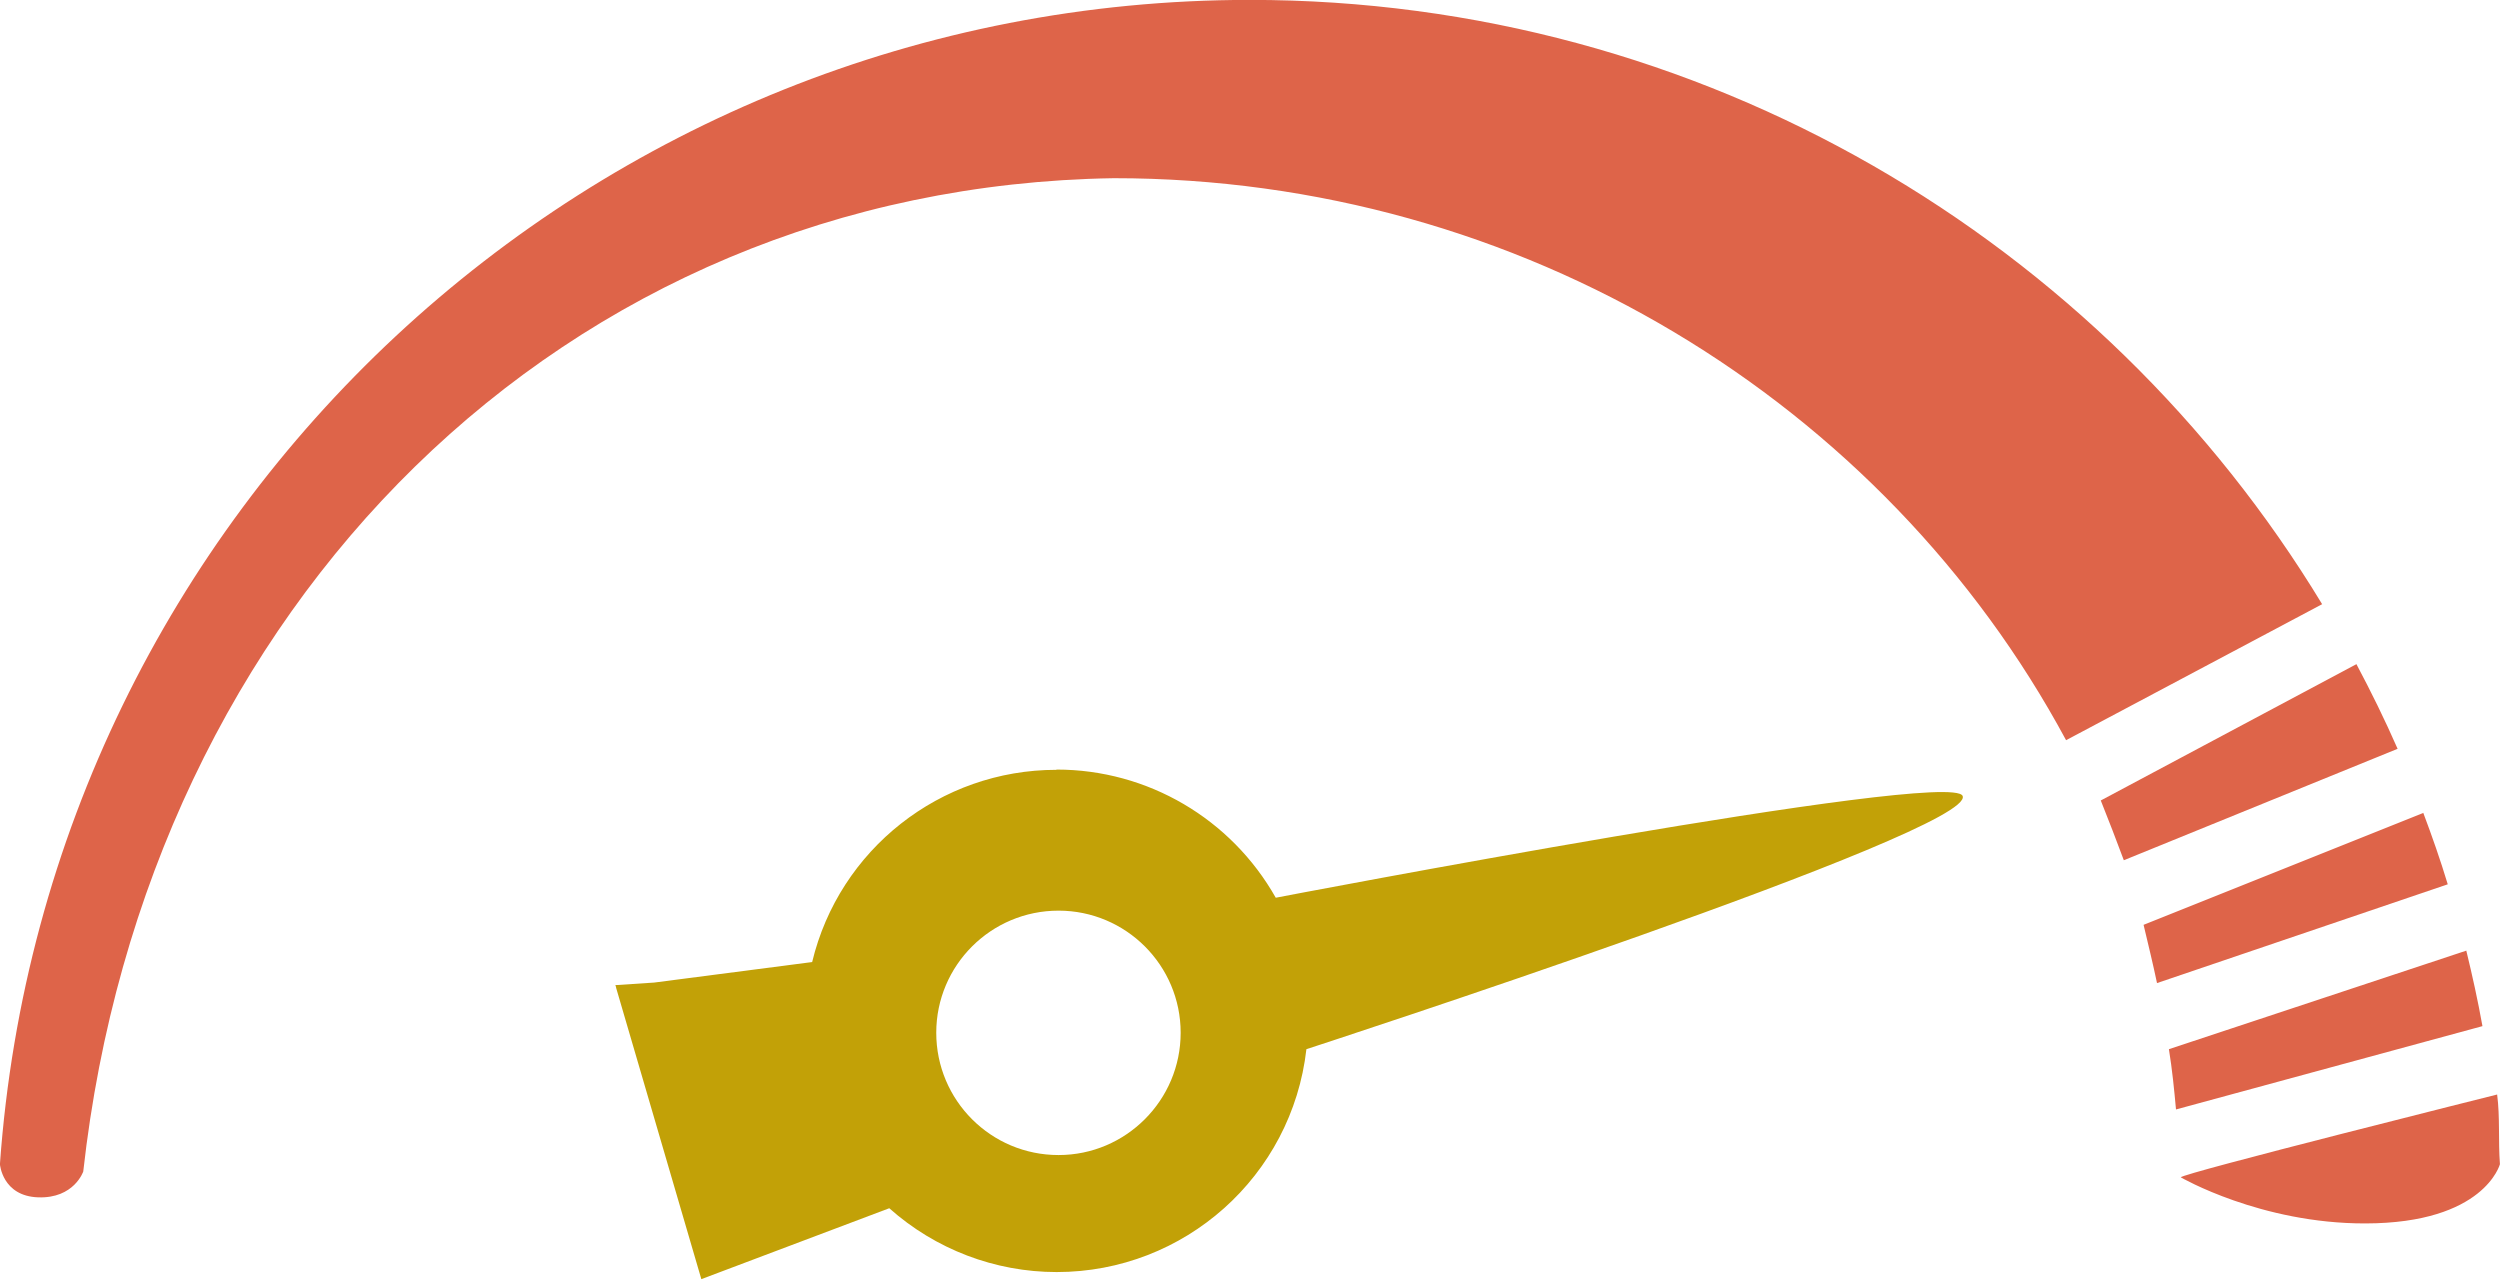
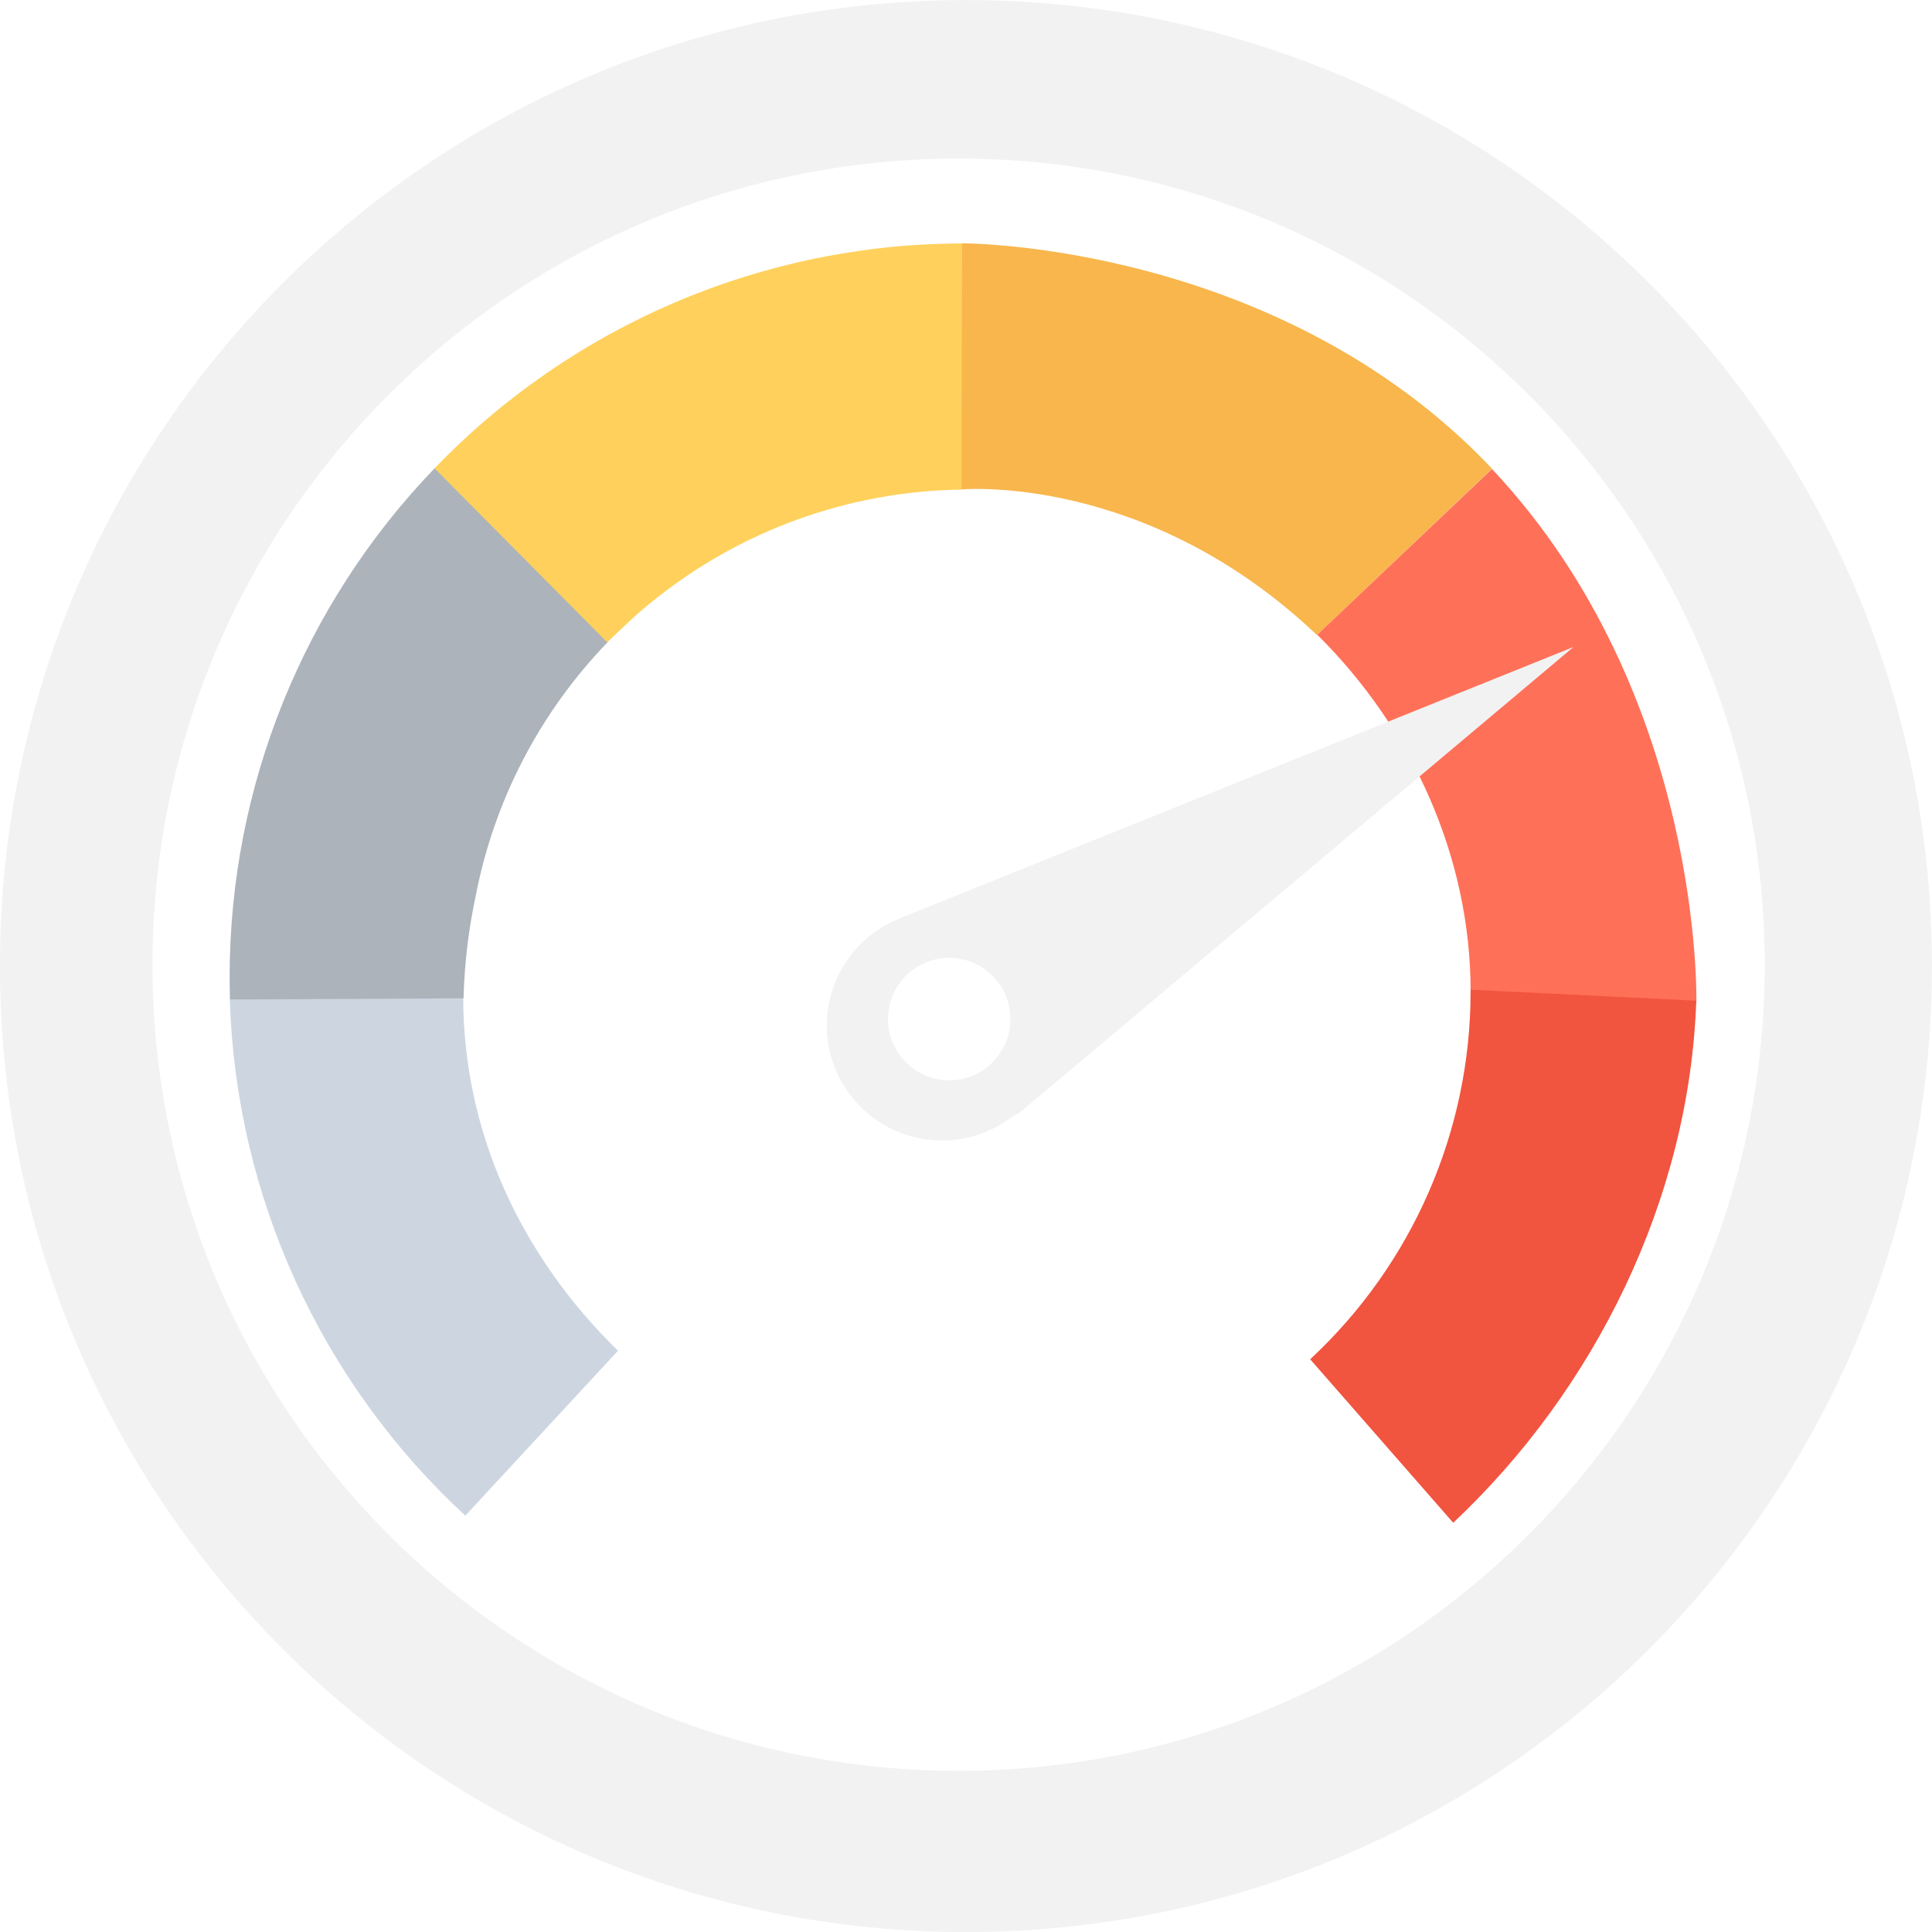
- <svg xmlns="http://www.w3.org/2000/svg" width="9.871mm" height="5.052mm" viewBox="0 0 9.871 5.052" version="1.1" id="svg1" xml:space="preserve">
+ <svg xmlns="http://www.w3.org/2000/svg" width="11.994mm" height="11.993mm" viewBox="0 0 11.994 11.993" version="1.1" id="svg1" xml:space="preserve">
  <defs id="defs1" />
-   <g id="layer2" transform="translate(-34.23529,-145.8294)">
+   <g id="layer1" transform="translate(-30.88835,-58.55257)">
    <g id="g1">
-       <g id="g38">
-         <path id="path2" style="fill:#de6449;fill-opacity:1;stroke:#181825;stroke-width:0" d="m 39.171,145.829 c -2.597,6e-5 -4.751,2.007 -4.936,4.597 0,0 0.009,0.126 0.151,0.131 0.142,0.005 0.178,-0.102 0.178,-0.102 0.248,-2.23 1.892,-3.888 4.069,-3.922 1.608,-1.3e-4 3.041,0.883 3.76,2.219 l 1.011,-0.537 c -0.87,-1.436 -2.448,-2.386 -4.234,-2.386 z m 4.368,2.623 -1.009,0.538 c 0.034,0.086 0.06,0.152 0.091,0.236 l 1.081,-0.44 c -0.05,-0.114 -0.105,-0.226 -0.163,-0.335 z m 0.265,0.587 -1.105,0.442 c 0.019,0.08 0.038,0.158 0.053,0.23 l 1.148,-0.39 c -0.029,-0.096 -0.062,-0.19 -0.097,-0.283 z m 0.169,0.544 -1.174,0.389 c 0.013,0.08 0.021,0.161 0.028,0.238 l 1.21,-0.329 c -0.018,-0.101 -0.04,-0.2 -0.064,-0.299 z m 0.122,0.568 c 0,0 -1.251,0.313 -1.249,0.327 0,0 0.315,0.183 0.729,0.182 0.47,-7.1e-4 0.531,-0.234 0.531,-0.234 -0.007,-0.093 7.46e-4,-0.184 -0.011,-0.275 z" />
-         <path id="path10" style="fill:#c2a107;fill-opacity:1;stroke:#181825;stroke-width:0" d="m 38.406,148.869 c -0.458,7e-5 -0.857,0.314 -0.964,0.759 l -0.624,0.081 -0.153,0.01 0.003,0.009 h -5.17e-4 l 0.337,1.152 0.742,-0.28 c 0.182,0.162 0.417,0.252 0.661,0.252 0.505,8e-5 0.929,-0.379 0.986,-0.88 0,0 2.649,-0.862 2.591,-1 -0.047,-0.109 -2.712,0.402 -2.712,0.402 -0.176,-0.312 -0.506,-0.506 -0.865,-0.506 z m 0.009,0.556 c 0.266,1.1e-4 0.482,0.216 0.482,0.482 1.72e-4,0.266 -0.216,0.483 -0.482,0.483 -0.267,1.8e-4 -0.483,-0.216 -0.483,-0.483 1.04e-4,-0.266 0.216,-0.482 0.483,-0.482 z" />
-       </g>
+       <path id="path9" style="fill:#f2f2f2;fill-opacity:1;stroke-width:0.265;stroke-linecap:round;stroke-linejoin:round" d="m 36.885,58.553 a 5.997,5.997 0 0 0 -5.997,5.997 5.997,5.997 0 0 0 5.997,5.997 5.997,5.997 0 0 0 5.997,-5.997 5.997,5.997 0 0 0 -5.997,-5.997 z m -0.046,0.984 a 5.005,5.005 0 0 1 5.005,5.004 5.005,5.005 0 0 1 -5.005,5.005 5.005,5.005 0 0 1 -5.004,-5.005 5.005,5.005 0 0 1 5.004,-5.004 z" />
+       <path id="path10" style="fill:#cdd6e0;fill-opacity:1;stroke-width:0.265;stroke-linecap:round;stroke-linejoin:round" d="m 33.764,64.746 -1.449,0.011 a 4.554,4.554 0 0 0 1.462,3.205 l 0.948,-1.024 c -0.601,-0.586 -0.96,-1.354 -0.961,-2.193 z" />
+       <path id="path10-2" style="fill:#acb3ba;fill-opacity:1;stroke-width:0.265;stroke-linecap:round;stroke-linejoin:round" d="m 33.589,61.457 a 4.554,4.554 0 0 0 -1.275,3.16 4.554,4.554 0 0 0 0.002,0.141 l 1.45,-0.008 c 0.006,-0.23 0.034,-0.442 0.076,-0.638 A 3.117,3.117 0 0 1 34.663,62.537 Z" />
+       <path id="path10-2-8" style="fill:#ffd15c;fill-opacity:1;stroke-width:0.265;stroke-linecap:round;stroke-linejoin:round" d="m 36.864,60.064 c -1.237,7.15e-4 -2.42,0.505 -3.278,1.396 l 1.072,1.08 c 0.092,-0.087 0.189,-0.183 0.282,-0.255 0.544,-0.44 1.22,-0.684 1.92,-0.693 z" />
+       <path id="path10-6" style="fill:#f8b64c;fill-opacity:1;stroke-width:0.265;stroke-linecap:round;stroke-linejoin:round" d="m 36.857,61.591 c 0,0 1.146,-0.105 2.207,0.904 l 1.087,-1.033 C 38.821,60.056 36.861,60.063 36.861,60.063 Z" />
+       <path id="path10-2-3" style="fill:#ff7058;fill-opacity:1;stroke-width:0.265;stroke-linecap:round;stroke-linejoin:round" d="m 39.066,62.493 c 0.591,0.585 0.952,1.382 0.952,2.214 0,0.019 -1.72e-4,0.038 -5.17e-4,0.057 l 1.402,0.017 c 0,0 0.05,-1.915 -1.269,-3.317 z" />
+       <path id="path10-2-8-8" style="fill:#f1543f;fill-opacity:1;stroke-width:0.265;stroke-linecap:round;stroke-linejoin:round" d="m 40.018,64.697 c 5e-6,0.003 5e-6,0.006 0,0.01 -1.05e-4,0.867 -0.361,1.694 -0.996,2.284 l 0.888,1.015 c 0.876,-0.823 1.466,-2.005 1.509,-3.241 z" />
+       <path id="path11" style="fill:#f2f2f2;fill-opacity:1;stroke-width:0.265;stroke-linecap:round;stroke-linejoin:round" d="m 40.657,62.569 -4.144,1.669 H 36.513 a 0.715,0.715 0 0 0 -0.053,0.022 0.715,0.715 0 0 0 -0.439,0.658 0.715,0.715 0 0 0 0.715,0.715 0.715,0.715 0 0 0 0.438,-0.149 c 0.016,-0.008 0.03,-0.015 0.042,-0.022 z m -3.876,1.93 a 0.38,0.38 0 0 1 0.38,0.38 0.38,0.38 0 0 1 -0.38,0.38 0.38,0.38 0 0 1 -0.38,-0.38 0.38,0.38 0 0 1 0.38,-0.38 z" />
    </g>
  </g>
</svg>
